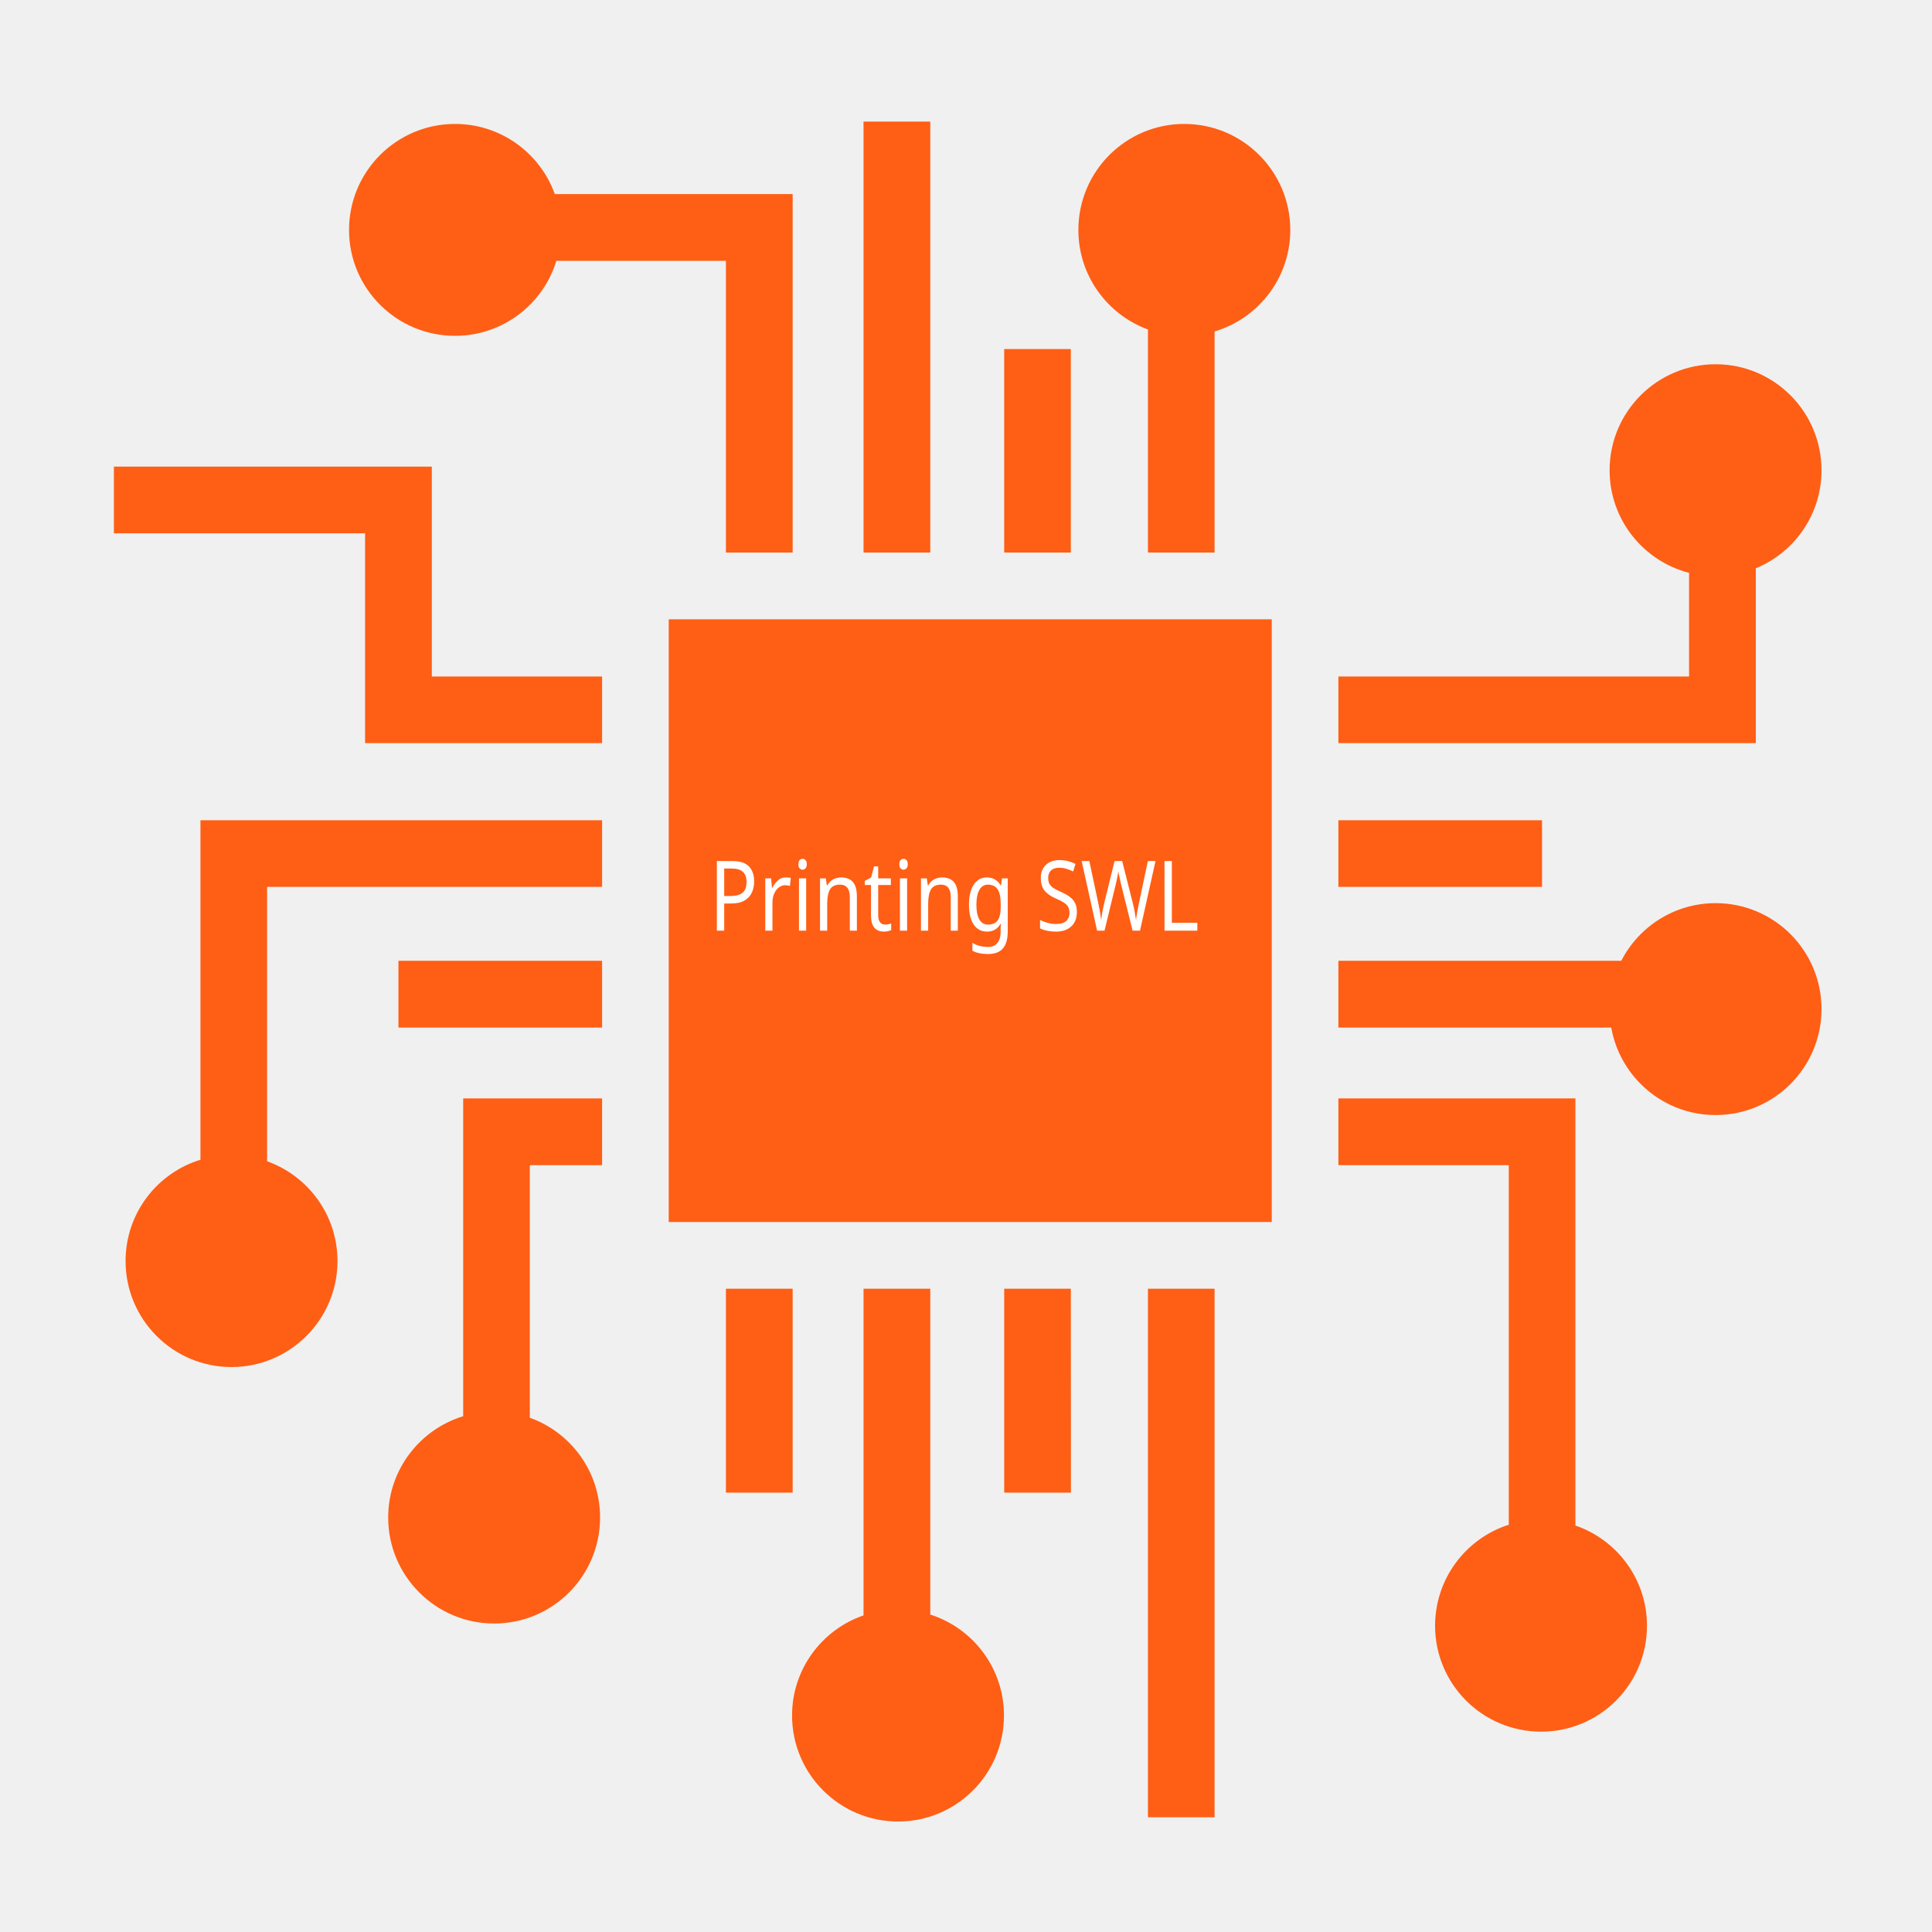
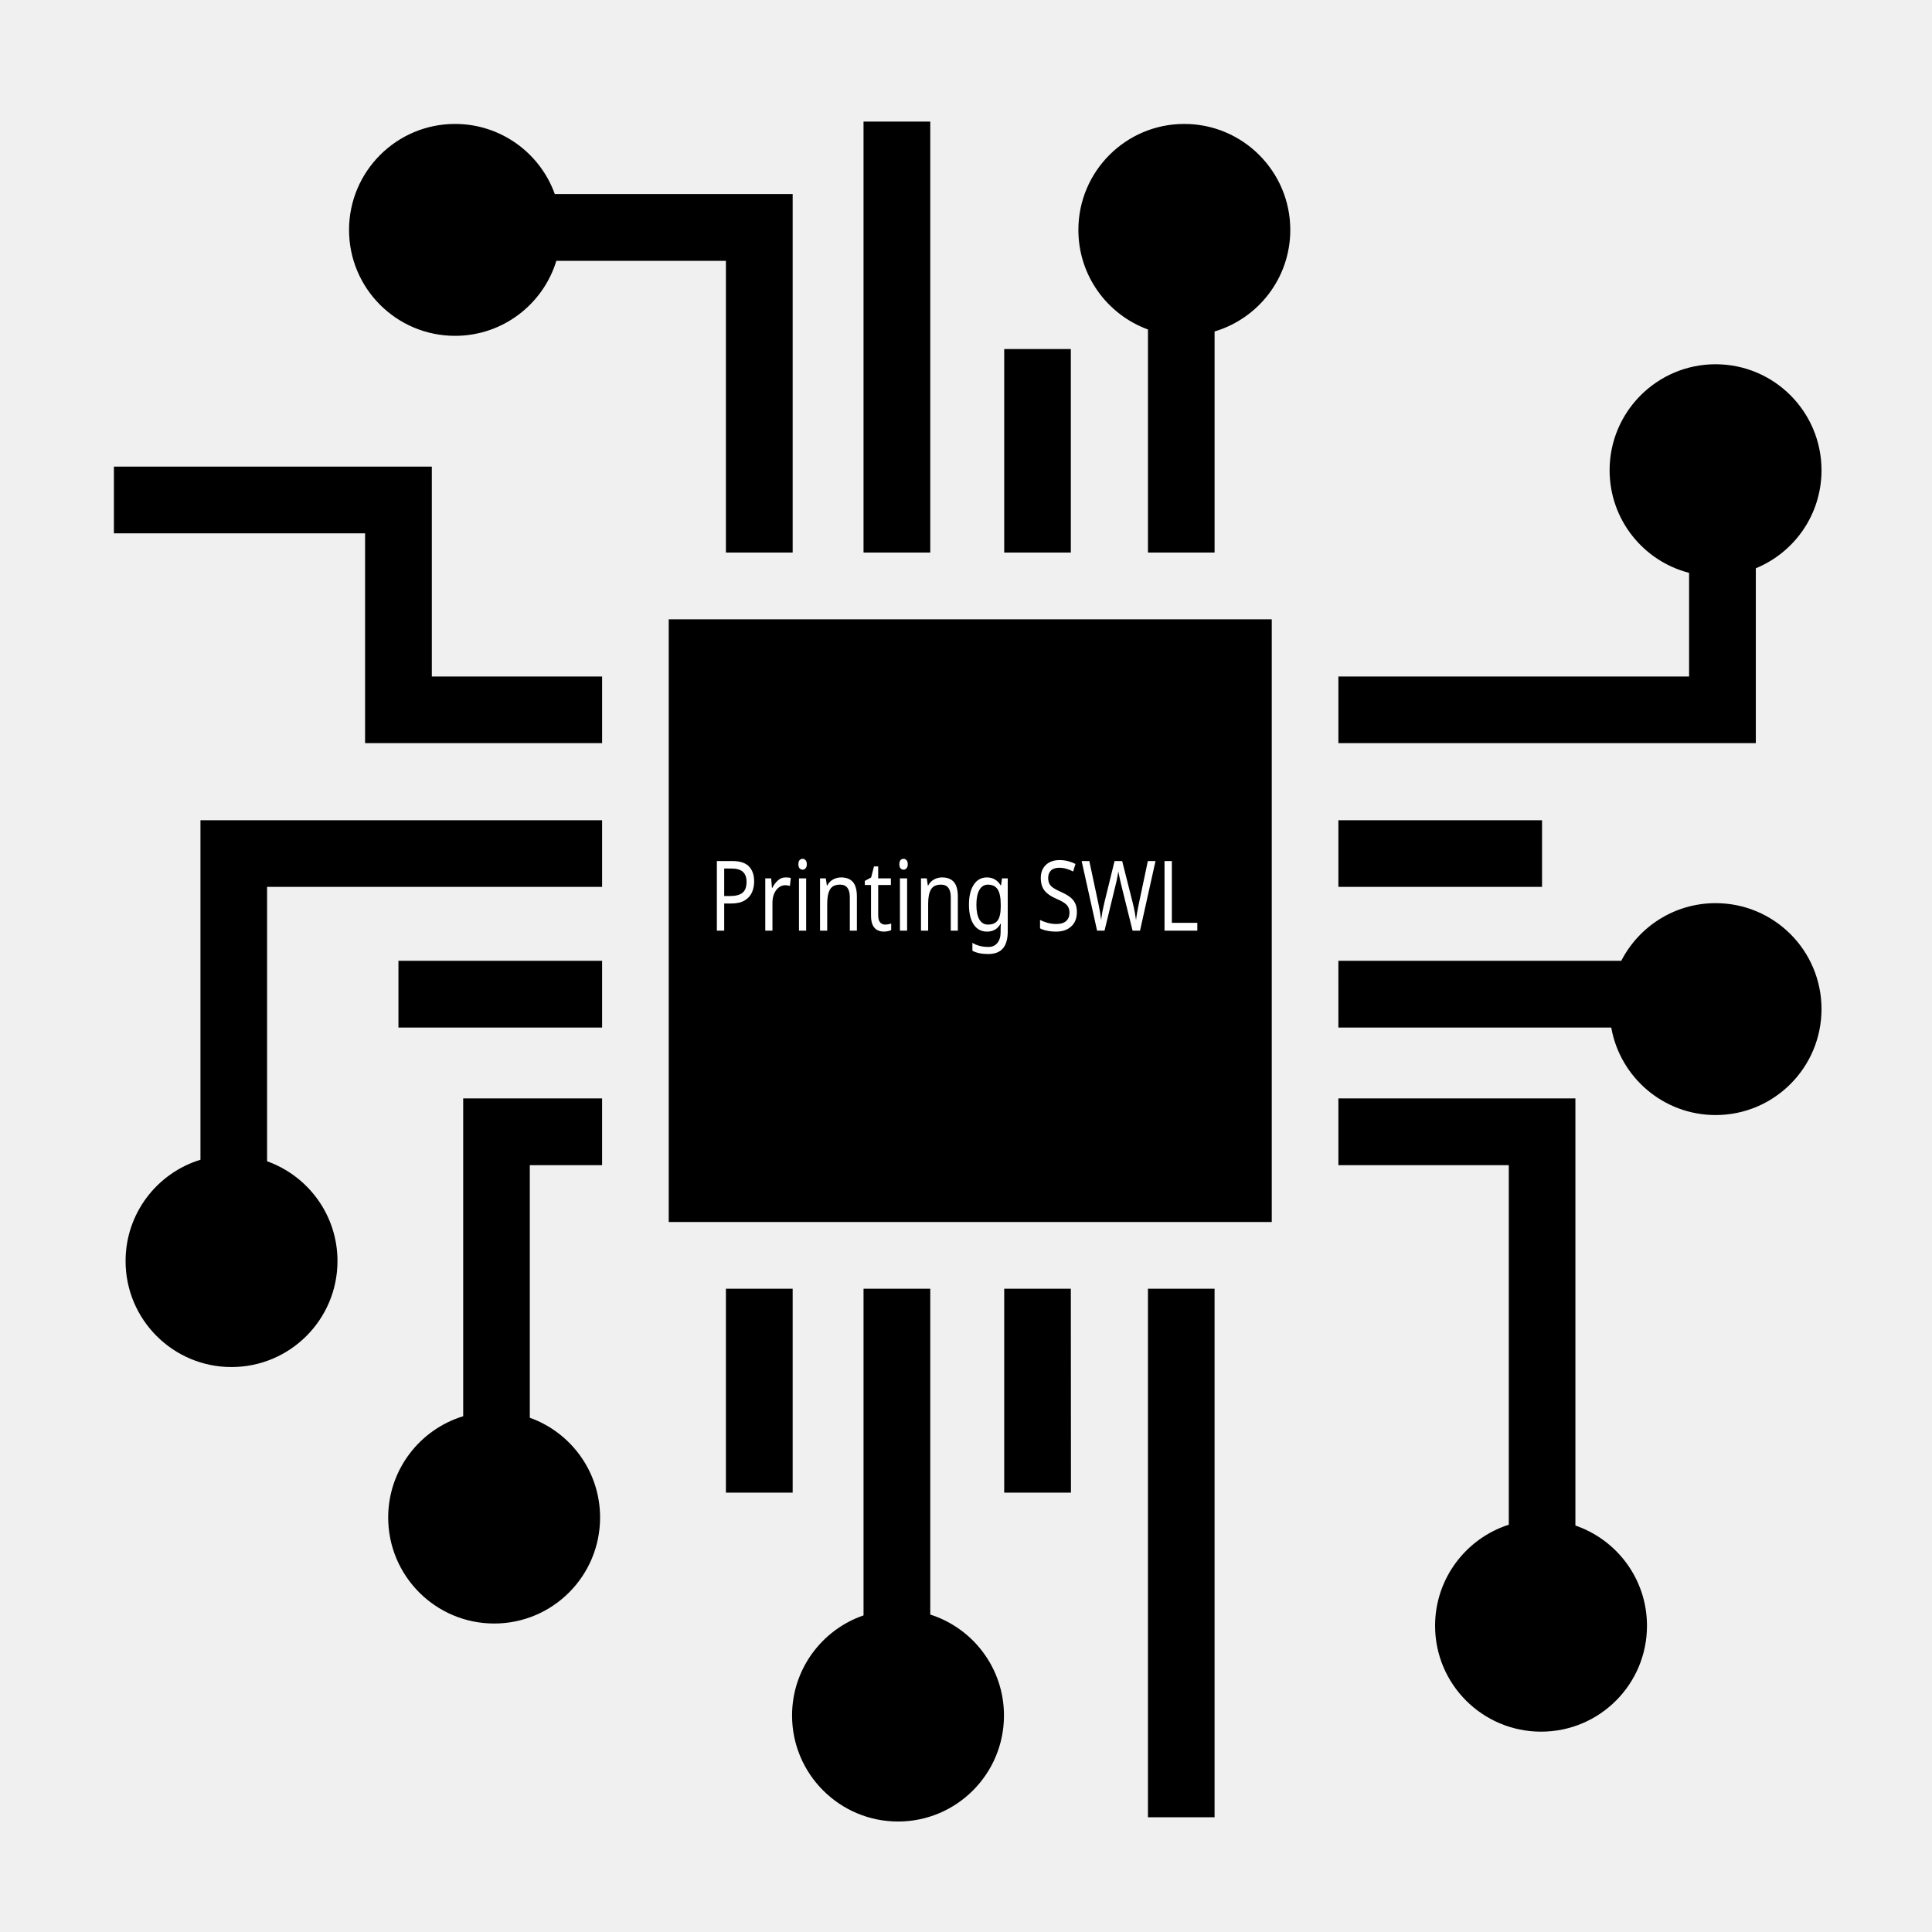
<svg xmlns="http://www.w3.org/2000/svg" viewBox="0 0 512 512" style="height: 512px; width: 512px;" version="1.1" id="svg8">
  <defs id="defs12" />
  <path d="M0 0h512v512H0z" fill="#7c2828" fill-opacity="0" id="path2" />
  <g class="" transform="translate(0,0)" style="touch-action: none;" id="g6">
-     <path d="m 228.844,32.22 v 114.218 h 17.687 V 32.218 h -17.686 z m -108.25,0.624 C 105.087,32.844 92.5,45.43 92.5,60.937 92.5,76.444 105.087,89 120.594,89 c 12.655,0 23.34,-8.372 26.844,-19.875 h 44.937 v 77.313 h 17.688 v -95 H 147.03 C 143.142,40.601 132.768,32.845 120.594,32.845 Z m 193.25,0 c -15.507,0 -28.063,12.586 -28.063,28.093 0,12.124 7.677,22.45 18.44,26.376 v 59.124 h 17.655 V 87.844 c 11.596,-3.452 20.063,-14.193 20.063,-26.906 0,-15.508 -12.587,-28.094 -28.094,-28.094 z M 266.124,92.5 v 53.938 h 17.657 V 92.5 h -17.655 z m 188.532,4.03 c -15.507,0 -28.094,12.588 -28.094,28.095 0,13.083 8.948,24.074 21.063,27.188 v 27.468 h -92.938 v 17.657 h 110.624 v -46.342 c 10.223,-4.192 17.407,-14.233 17.407,-25.97 0,-15.507 -12.557,-28.094 -28.064,-28.094 z M 30.187,123.657 v 17.688 H 96.75 v 55.594 h 62.814 V 179.28 h -45.126 v -55.624 h -84.25 z m 147.032,40.47 v 159.718 h 159.81 V 164.125 H 177.22 Z M 53.124,217.375 v 89.969 c -11.49,3.512 -19.844,14.198 -19.844,26.844 0,15.505 12.557,28.093 28.064,28.093 15.507,0 28.093,-12.587 28.093,-28.092 0,-12.195 -7.79,-22.564 -18.656,-26.438 v -72.72 h 88.782 V 217.376 H 53.124 Z m 301.563,0 v 17.656 h 53.968 v -17.655 h -53.97 z m 99.968,21.97 c -10.898,0 -20.342,6.21 -25,15.28 h -74.97 l 0.002,17.688 H 427 c 2.325,13.168 13.824,23.187 27.656,23.187 15.507,0 28.063,-12.588 28.063,-28.094 0,-15.507 -12.557,-28.062 -28.064,-28.062 z m -349.062,15.28 v 17.688 h 53.97 v -17.688 z m 17.156,36.47 v 84.217 c -11.498,3.513 -19.875,14.2 -19.875,26.844 0,15.506 12.587,28.094 28.094,28.094 15.506,0 28.06,-12.588 28.06,-28.094 0,-12.194 -7.766,-22.564 -18.624,-26.437 v -66.94 h 19.156 v -17.686 h -36.81 z m 231.938,0 v 17.686 h 45.156 v 95.283 c -11.323,3.624 -19.53,14.26 -19.53,26.78 -0.002,15.506 12.585,28.063 28.092,28.063 15.507,0 28.063,-12.557 28.063,-28.062 0,-12.32 -7.935,-22.778 -18.97,-26.563 V 291.095 H 354.684 Z M 192.375,341.53 v 54.033 h 17.688 V 341.53 Z m 36.47,0 v 86.564 c -11.013,3.794 -18.94,14.233 -18.94,26.53 0,15.506 12.588,28.095 28.095,28.095 15.507,0 28.063,-12.59 28.063,-28.095 0,-12.53 -8.203,-23.14 -19.532,-26.75 V 341.53 Z m 37.28,0 v 54.033 h 17.688 l -0.032,-54.032 h -17.655 z m 38.094,0 v 140.064 h 17.655 V 341.53 H 304.22 Z" id="path4" style="fill:#ff5e15;fill-opacity:1" />
+     <path d="m 228.844,32.22 v 114.218 h 17.687 V 32.218 h -17.686 z m -108.25,0.624 C 105.087,32.844 92.5,45.43 92.5,60.937 92.5,76.444 105.087,89 120.594,89 c 12.655,0 23.34,-8.372 26.844,-19.875 h 44.937 v 77.313 h 17.688 v -95 H 147.03 C 143.142,40.601 132.768,32.845 120.594,32.845 Z m 193.25,0 c -15.507,0 -28.063,12.586 -28.063,28.093 0,12.124 7.677,22.45 18.44,26.376 v 59.124 h 17.655 V 87.844 c 11.596,-3.452 20.063,-14.193 20.063,-26.906 0,-15.508 -12.587,-28.094 -28.094,-28.094 z M 266.124,92.5 v 53.938 h 17.657 V 92.5 h -17.655 z m 188.532,4.03 c -15.507,0 -28.094,12.588 -28.094,28.095 0,13.083 8.948,24.074 21.063,27.188 v 27.468 h -92.938 v 17.657 h 110.624 v -46.342 c 10.223,-4.192 17.407,-14.233 17.407,-25.97 0,-15.507 -12.557,-28.094 -28.064,-28.094 z M 30.187,123.657 v 17.688 H 96.75 v 55.594 h 62.814 V 179.28 h -45.126 v -55.624 h -84.25 z m 147.032,40.47 v 159.718 h 159.81 V 164.125 H 177.22 Z M 53.124,217.375 v 89.969 c -11.49,3.512 -19.844,14.198 -19.844,26.844 0,15.505 12.557,28.093 28.064,28.093 15.507,0 28.093,-12.587 28.093,-28.092 0,-12.195 -7.79,-22.564 -18.656,-26.438 v -72.72 h 88.782 V 217.376 H 53.124 Z m 301.563,0 v 17.656 h 53.968 v -17.655 h -53.97 z m 99.968,21.97 c -10.898,0 -20.342,6.21 -25,15.28 h -74.97 l 0.002,17.688 H 427 c 2.325,13.168 13.824,23.187 27.656,23.187 15.507,0 28.063,-12.588 28.063,-28.094 0,-15.507 -12.557,-28.062 -28.064,-28.062 z m -349.062,15.28 v 17.688 h 53.97 v -17.688 z m 17.156,36.47 v 84.217 c -11.498,3.513 -19.875,14.2 -19.875,26.844 0,15.506 12.587,28.094 28.094,28.094 15.506,0 28.06,-12.588 28.06,-28.094 0,-12.194 -7.766,-22.564 -18.624,-26.437 v -66.94 h 19.156 v -17.686 h -36.81 z m 231.938,0 v 17.686 h 45.156 v 95.283 c -11.323,3.624 -19.53,14.26 -19.53,26.78 -0.002,15.506 12.585,28.063 28.092,28.063 15.507,0 28.063,-12.557 28.063,-28.062 0,-12.32 -7.935,-22.778 -18.97,-26.563 V 291.095 H 354.684 Z M 192.375,341.53 v 54.033 h 17.688 V 341.53 Z m 36.47,0 v 86.564 c -11.013,3.794 -18.94,14.233 -18.94,26.53 0,15.506 12.588,28.095 28.095,28.095 15.507,0 28.063,-12.59 28.063,-28.095 0,-12.53 -8.203,-23.14 -19.532,-26.75 V 341.53 Z m 37.28,0 v 54.033 h 17.688 l -0.032,-54.032 h -17.655 z m 38.094,0 v 140.064 h 17.655 V 341.53 H 304.22 Z" id="path4" style="fill:#000000;fill-opacity:1" />
    <text xml:space="preserve" style="font-style:normal;font-weight:normal;font-size:23.637px;line-height:20;font-family:sans-serif;letter-spacing:0px;word-spacing:0px;fill:#ffffff;fill-opacity:1;stroke:none;stroke-width:0.591" x="205.325" y="225.669" id="text816" transform="scale(0.9150236,1.092868)">
      <tspan id="tspan814" x="205.325" y="225.669" style="stroke-width:0.591">Printing SWL</tspan>
    </text>
  </g>
</svg>
